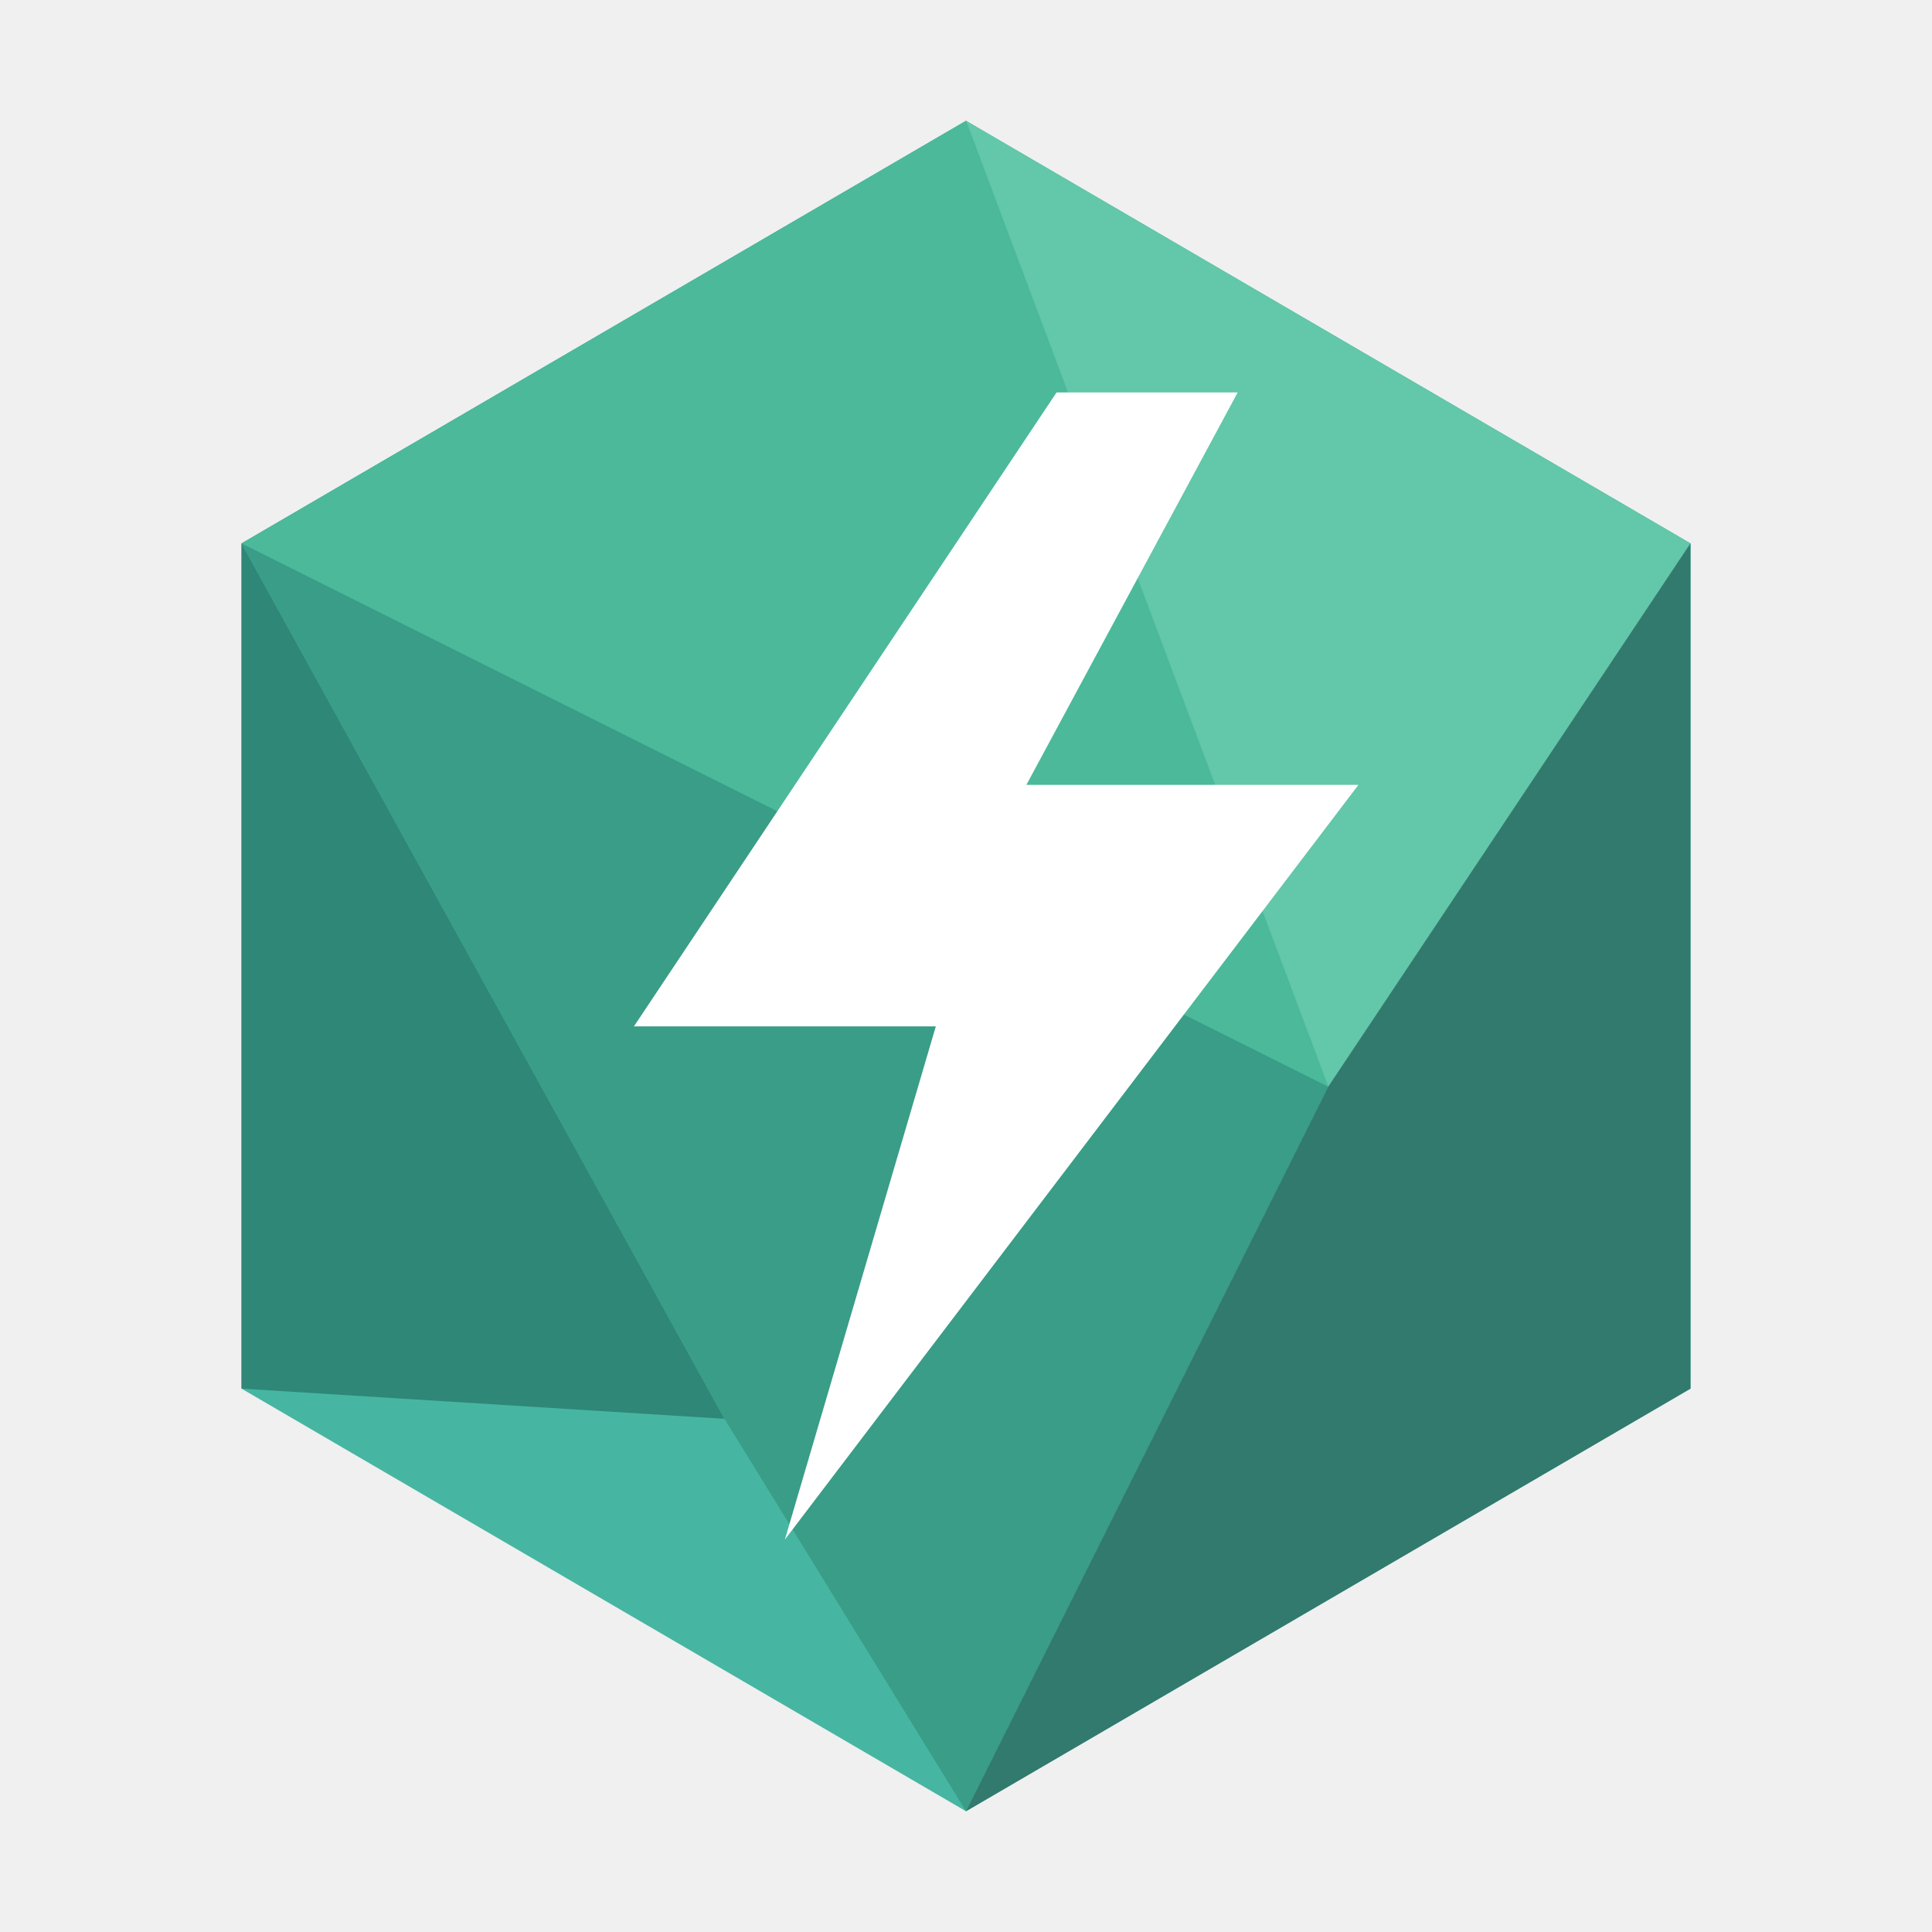
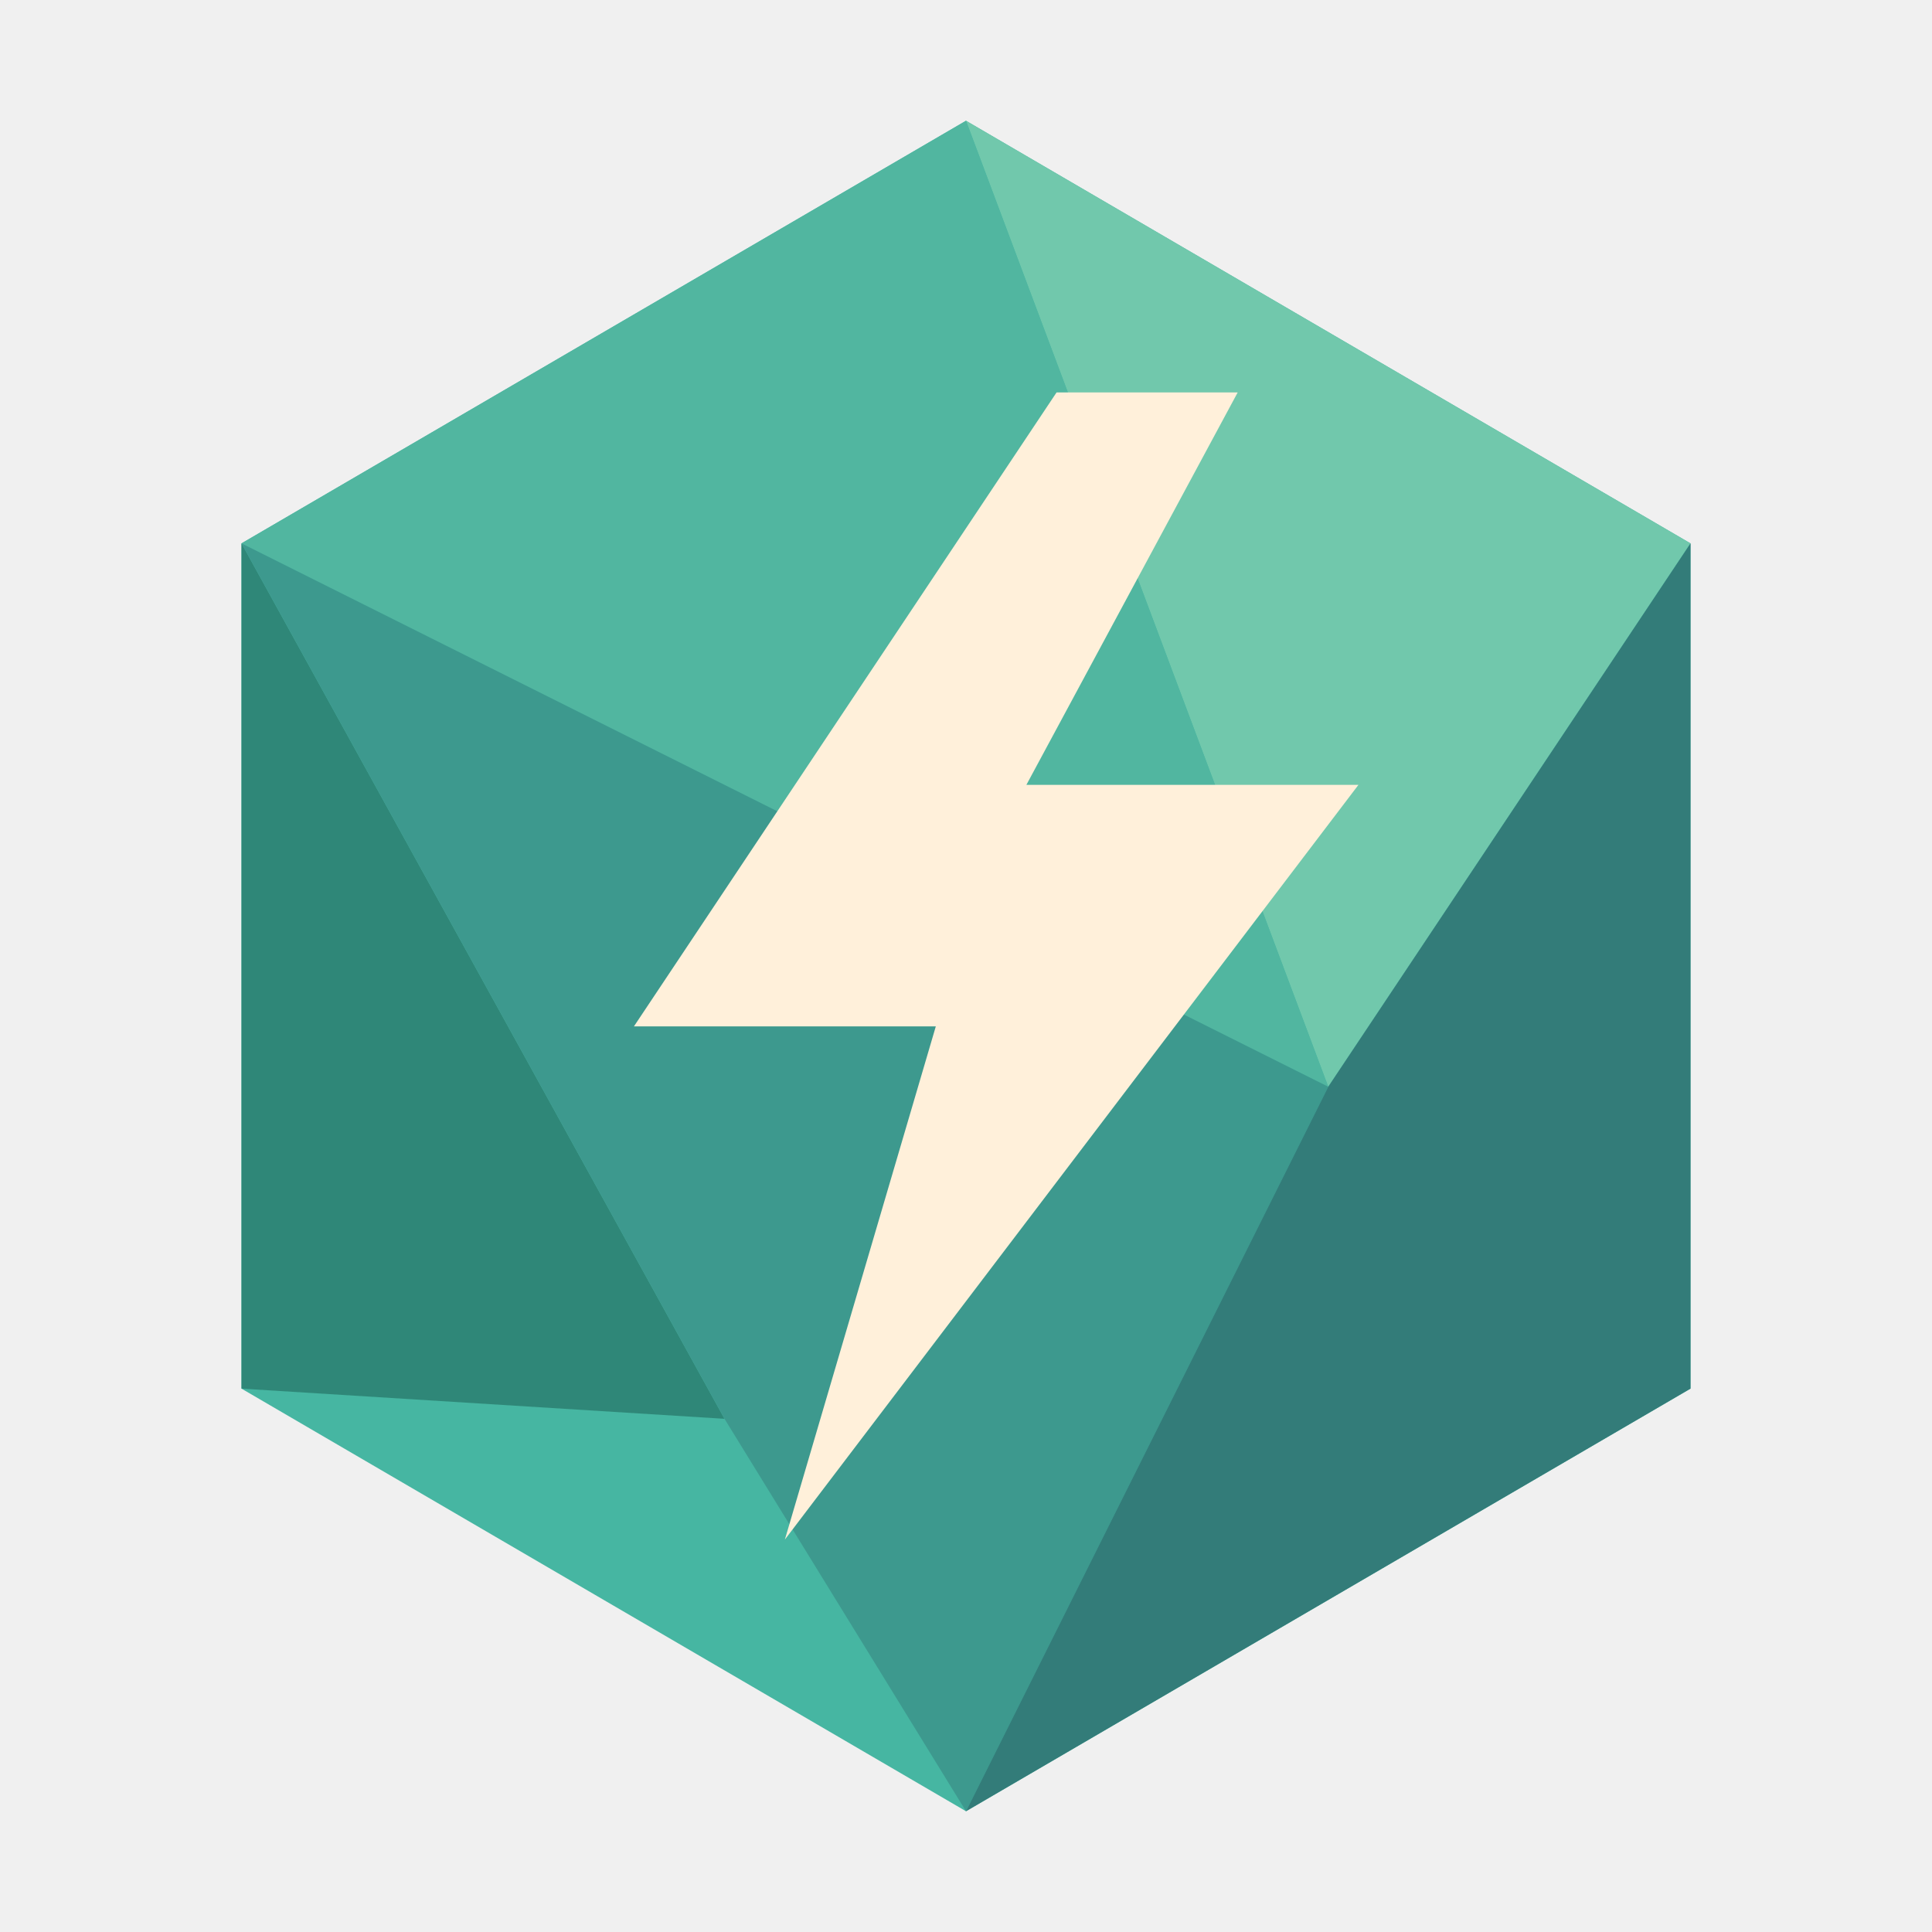
<svg xmlns="http://www.w3.org/2000/svg" width="64" height="64" viewBox="0 0 64 64">
  <g id="frameless-artwork" transform="translate(0 0) scale(1)">
    <defs>
      <linearGradient id="enamel" x1="0" y1="0" x2=".6" y2="1">
-         <stop stop-color="#f5c3ca" />
+         <stop stop-color="#f4c8d7" />
        <stop offset=".4" stop-color="#e88bb6" />
-         <stop offset="1" stop-color="#a4688f" />
+         <stop offset="1" stop-color="#b94e87" />
      </linearGradient>
      <linearGradient id="ink" x1="0" y1="0" x2="1" y2="1">
-         <stop stop-color="#f3b6c0" />
+         <stop stop-color="#f4c8d7" />
        <stop offset=".6" stop-color="#e56ea1" />
-         <stop offset="1" stop-color="#a25682" />
+         <stop offset="1" stop-color="#b39bd9" />
      </linearGradient>
      <linearGradient id="gem" x1="0" y1="0" x2="1" y2="1">
-         <stop stop-color="#ceb7cc" />
+         <stop stop-color="#d9c3f2" />
        <stop offset=".5" stop-color="#9272ba" />
-         <stop offset="1" stop-color="#6e5991" />
+         <stop offset="1" stop-color="#71385f" />
      </linearGradient>
    </defs>
    <g stroke-linecap="round" stroke-linejoin="round" />
-     <g data-material="authored">
-       <path d="M32 4 56 18v28L32 60 8 46V18Z" fill="#46b6a2" />
-       <path d="M32 4 56 18 44 36Z" fill="#63c7a9" />
-       <path d="M32 4 44 36 8 18Z" fill="#4bb99a" />
-       <path d="M8 18 24 47 8 46Z" fill="#2f8778" />
-       <path d="M8 18 44 36 32 60 24 47Z" fill="#399d87" />
-       <path d="M56 18v28L32 60 44 36Z" fill="#32796e" />
-       <path d="M35 13 21 34h10l-5 17 19-25H34l7-13Z" fill="#ffffff" />
+     <defs>
+       <linearGradient id="s-paper" gradientUnits="userSpaceOnUse" x1="15" y1="8" x2="43" y2="58">
+         <stop stop-color="#fff0da" />
+         <stop offset="1" stop-color="#d7cbd3" />
+       </linearGradient>
+       <linearGradient id="s-jade" gradientUnits="userSpaceOnUse" x1="15" y1="8" x2="43" y2="58">
+         <stop stop-color="#88cdb9" />
+         <stop offset="1" stop-color="#44878c" />
+       </linearGradient>
+       <linearGradient id="s-blue" gradientUnits="userSpaceOnUse" x1="15" y1="8" x2="43" y2="58">
+         <stop stop-color="#9ab8d8" />
+         <stop offset="1" stop-color="#5d74a5" />
+       </linearGradient>
+       <linearGradient id="s-violet" gradientUnits="userSpaceOnUse" x1="15" y1="8" x2="43" y2="58">
+         <stop stop-color="#b3a1d9" />
+         <stop offset="1" stop-color="#8274a9" />
+       </linearGradient>
+       <linearGradient id="s-rose" gradientUnits="userSpaceOnUse" x1="15" y1="8" x2="43" y2="58">
+         <stop stop-color="#eca2bc" />
+         <stop offset="1" stop-color="#b66696" />
+       </linearGradient>
+       <linearGradient id="s-copper" gradientUnits="userSpaceOnUse" x1="15" y1="8" x2="43" y2="58">
+         <stop stop-color="#f0c582" />
+         <stop offset="1" stop-color="#d59965" />
+       </linearGradient>
+       <linearGradient id="s-steel" gradientUnits="userSpaceOnUse" x1="15" y1="8" x2="43" y2="58">
+         <stop stop-color="#cbd9d9" />
+         <stop offset="1" stop-color="#8298b0" />
+       </linearGradient>
+       <linearGradient id="s-coral" gradientUnits="userSpaceOnUse" x1="15" y1="8" x2="43" y2="58">
+         <stop stop-color="#ef9b83" />
+         <stop offset="1" stop-color="#cc697c" />
+       </linearGradient>
+       <linearGradient id="screen-glass" gradientUnits="userSpaceOnUse" x1="32" y1="10" x2="32" y2="45">
+         <stop stop-color="#42516c" />
+         <stop offset="1" stop-color="#29283e" />
+       </linearGradient>
+       <linearGradient id="rubber-handle" gradientUnits="userSpaceOnUse" x1="32" y1="8" x2="32" y2="24">
+         <stop stop-color="#ee9c91" />
+         <stop offset=".45" stop-color="#e87f8d" />
+         <stop offset="1" stop-color="#b85c7b" />
+       </linearGradient>
+     </defs>
+     <g data-material="authored" stroke-linecap="round" stroke-linejoin="round">
+       <g data-material="authored">
+         <path d="M32 4 56 18v28L32 60 8 46V18Z" fill="#46b6a2" />
+         <path d="M32 4 56 18 44 36Z" fill="#71c8ac" />
+         <path d="M32 4 44 36 8 18Z" fill="#51b6a0" />
+         <path d="M8 18 24 47 8 46Z" fill="#2f8778" />
+         <path d="M8 18 44 36 32 60 24 47Z" fill="#3d998e" />
+         <path d="M56 18v28L32 60 44 36Z" fill="#337c79" />
+         <path d="M35 13 21 34h10l-5 17 19-25H34l7-13Z" fill="#fff0da" />
+       </g>
    </g>
  </g>
</svg>
